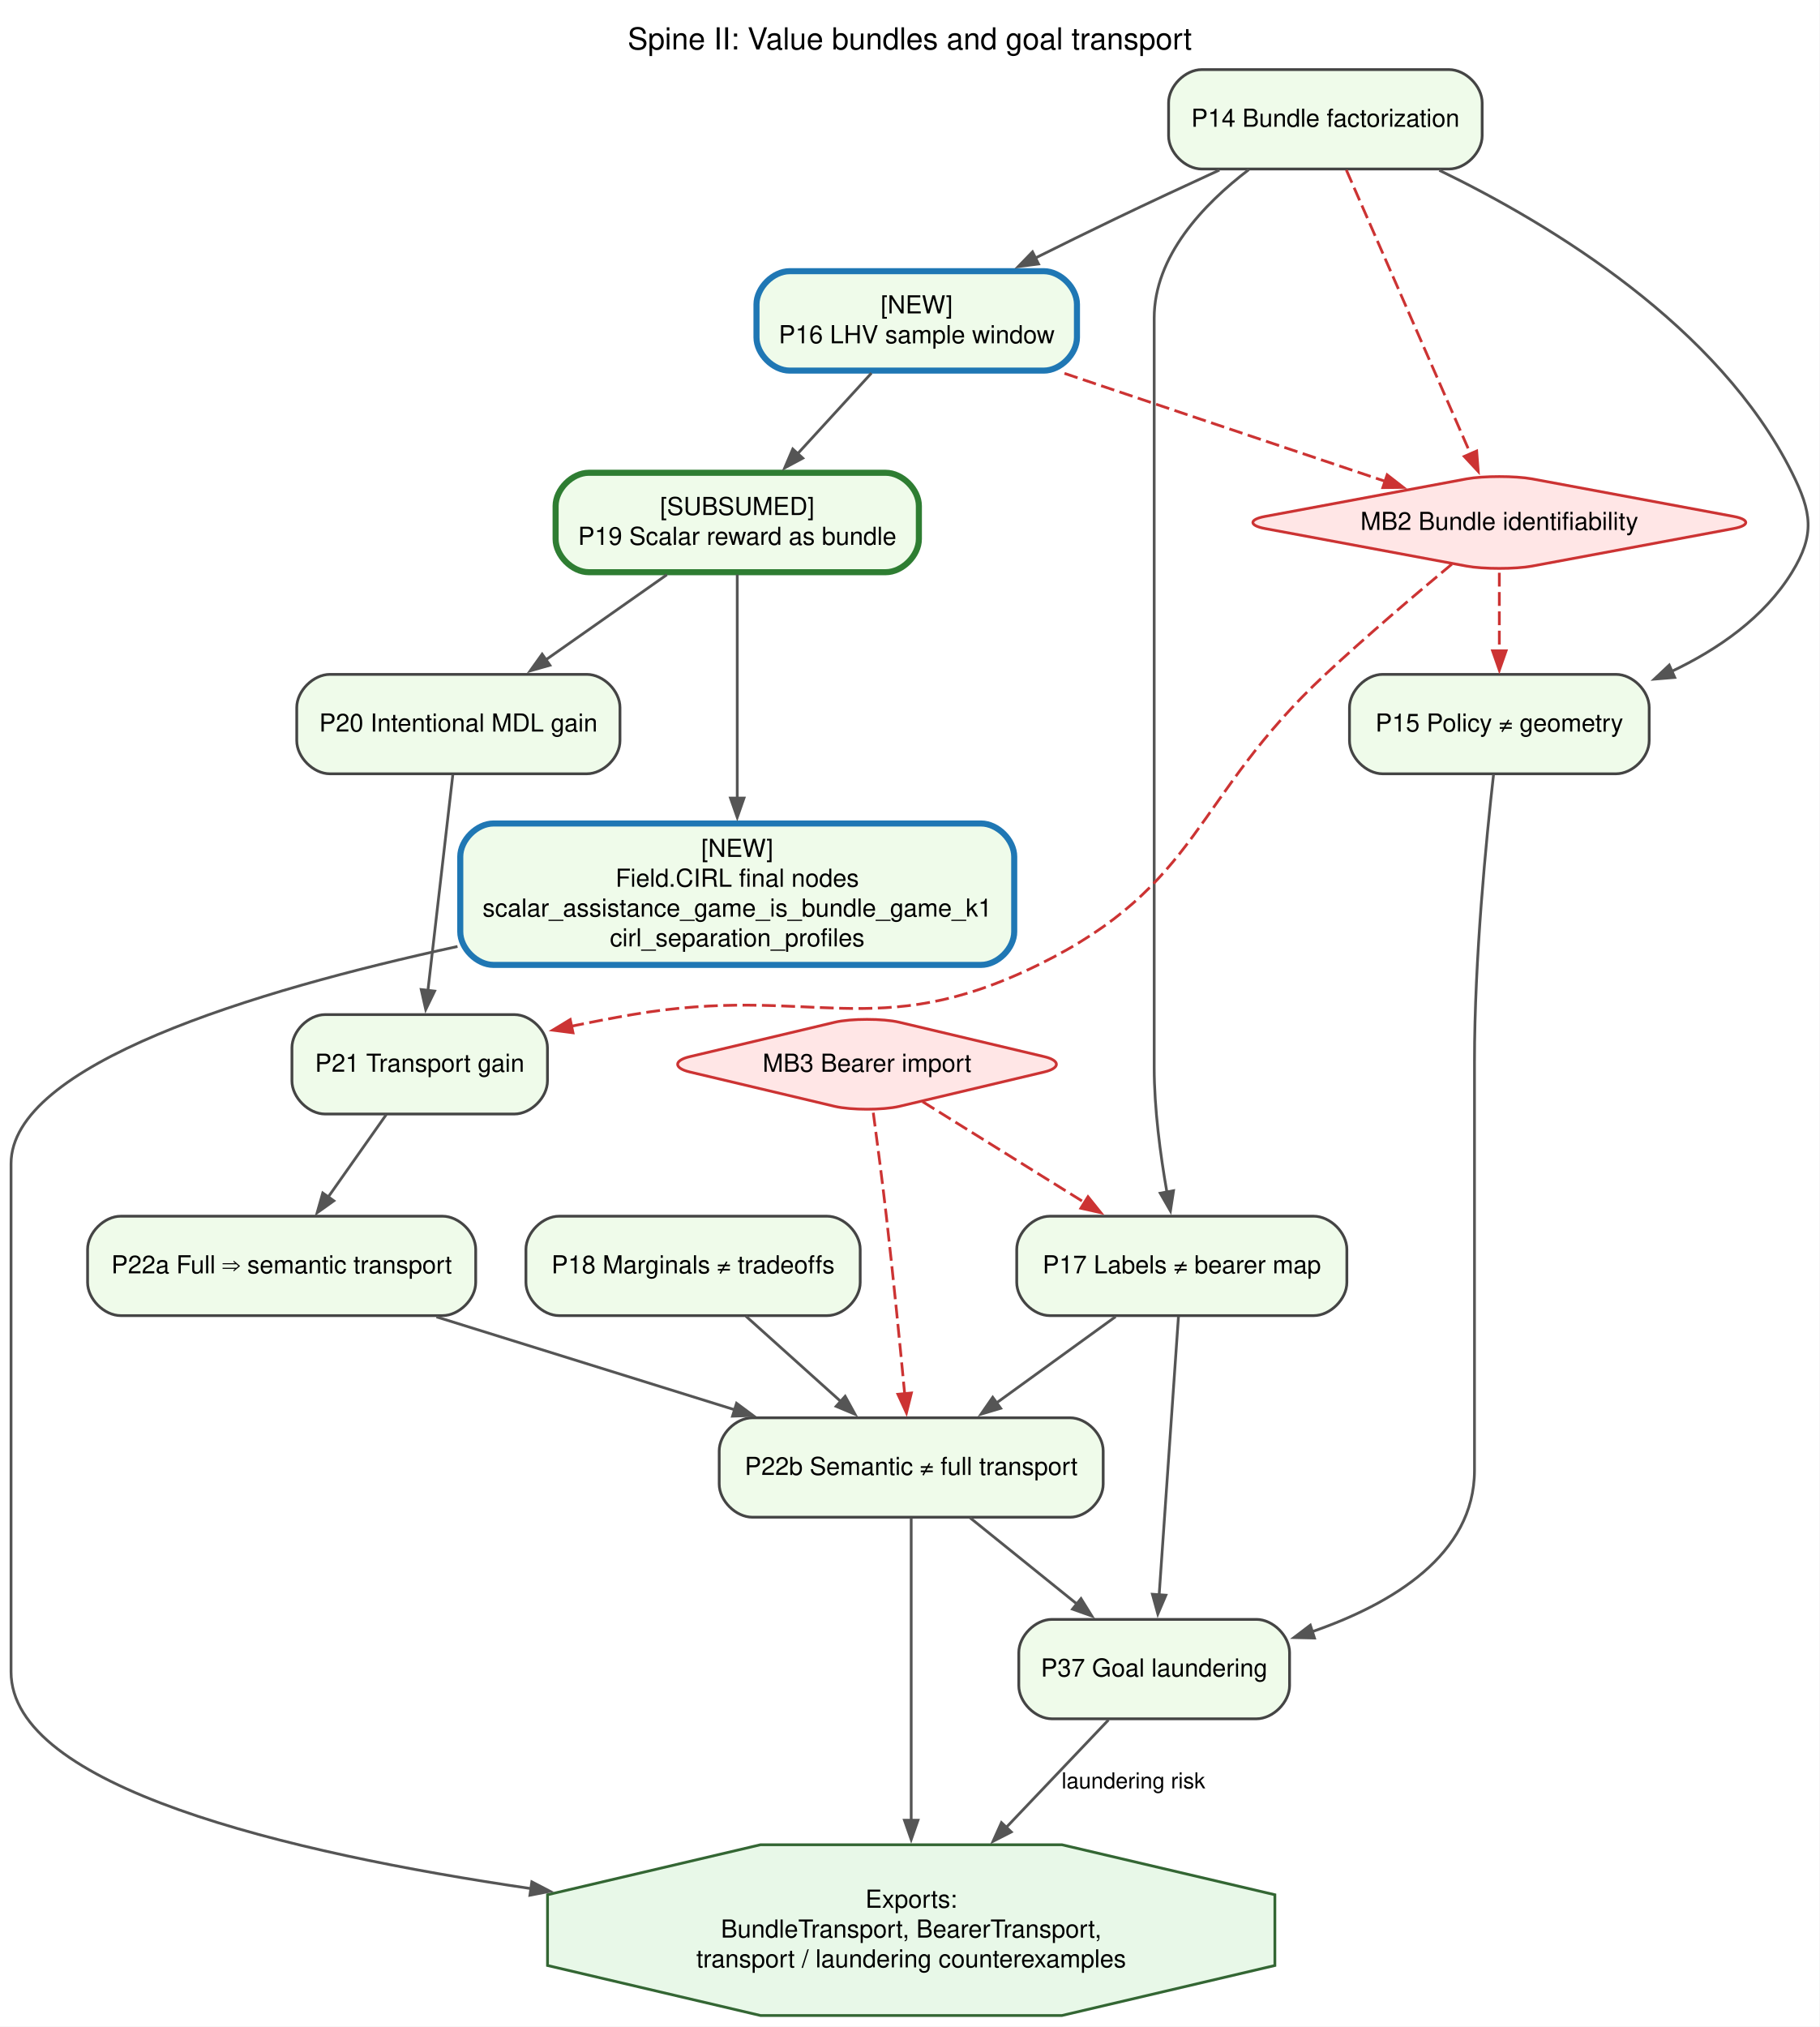
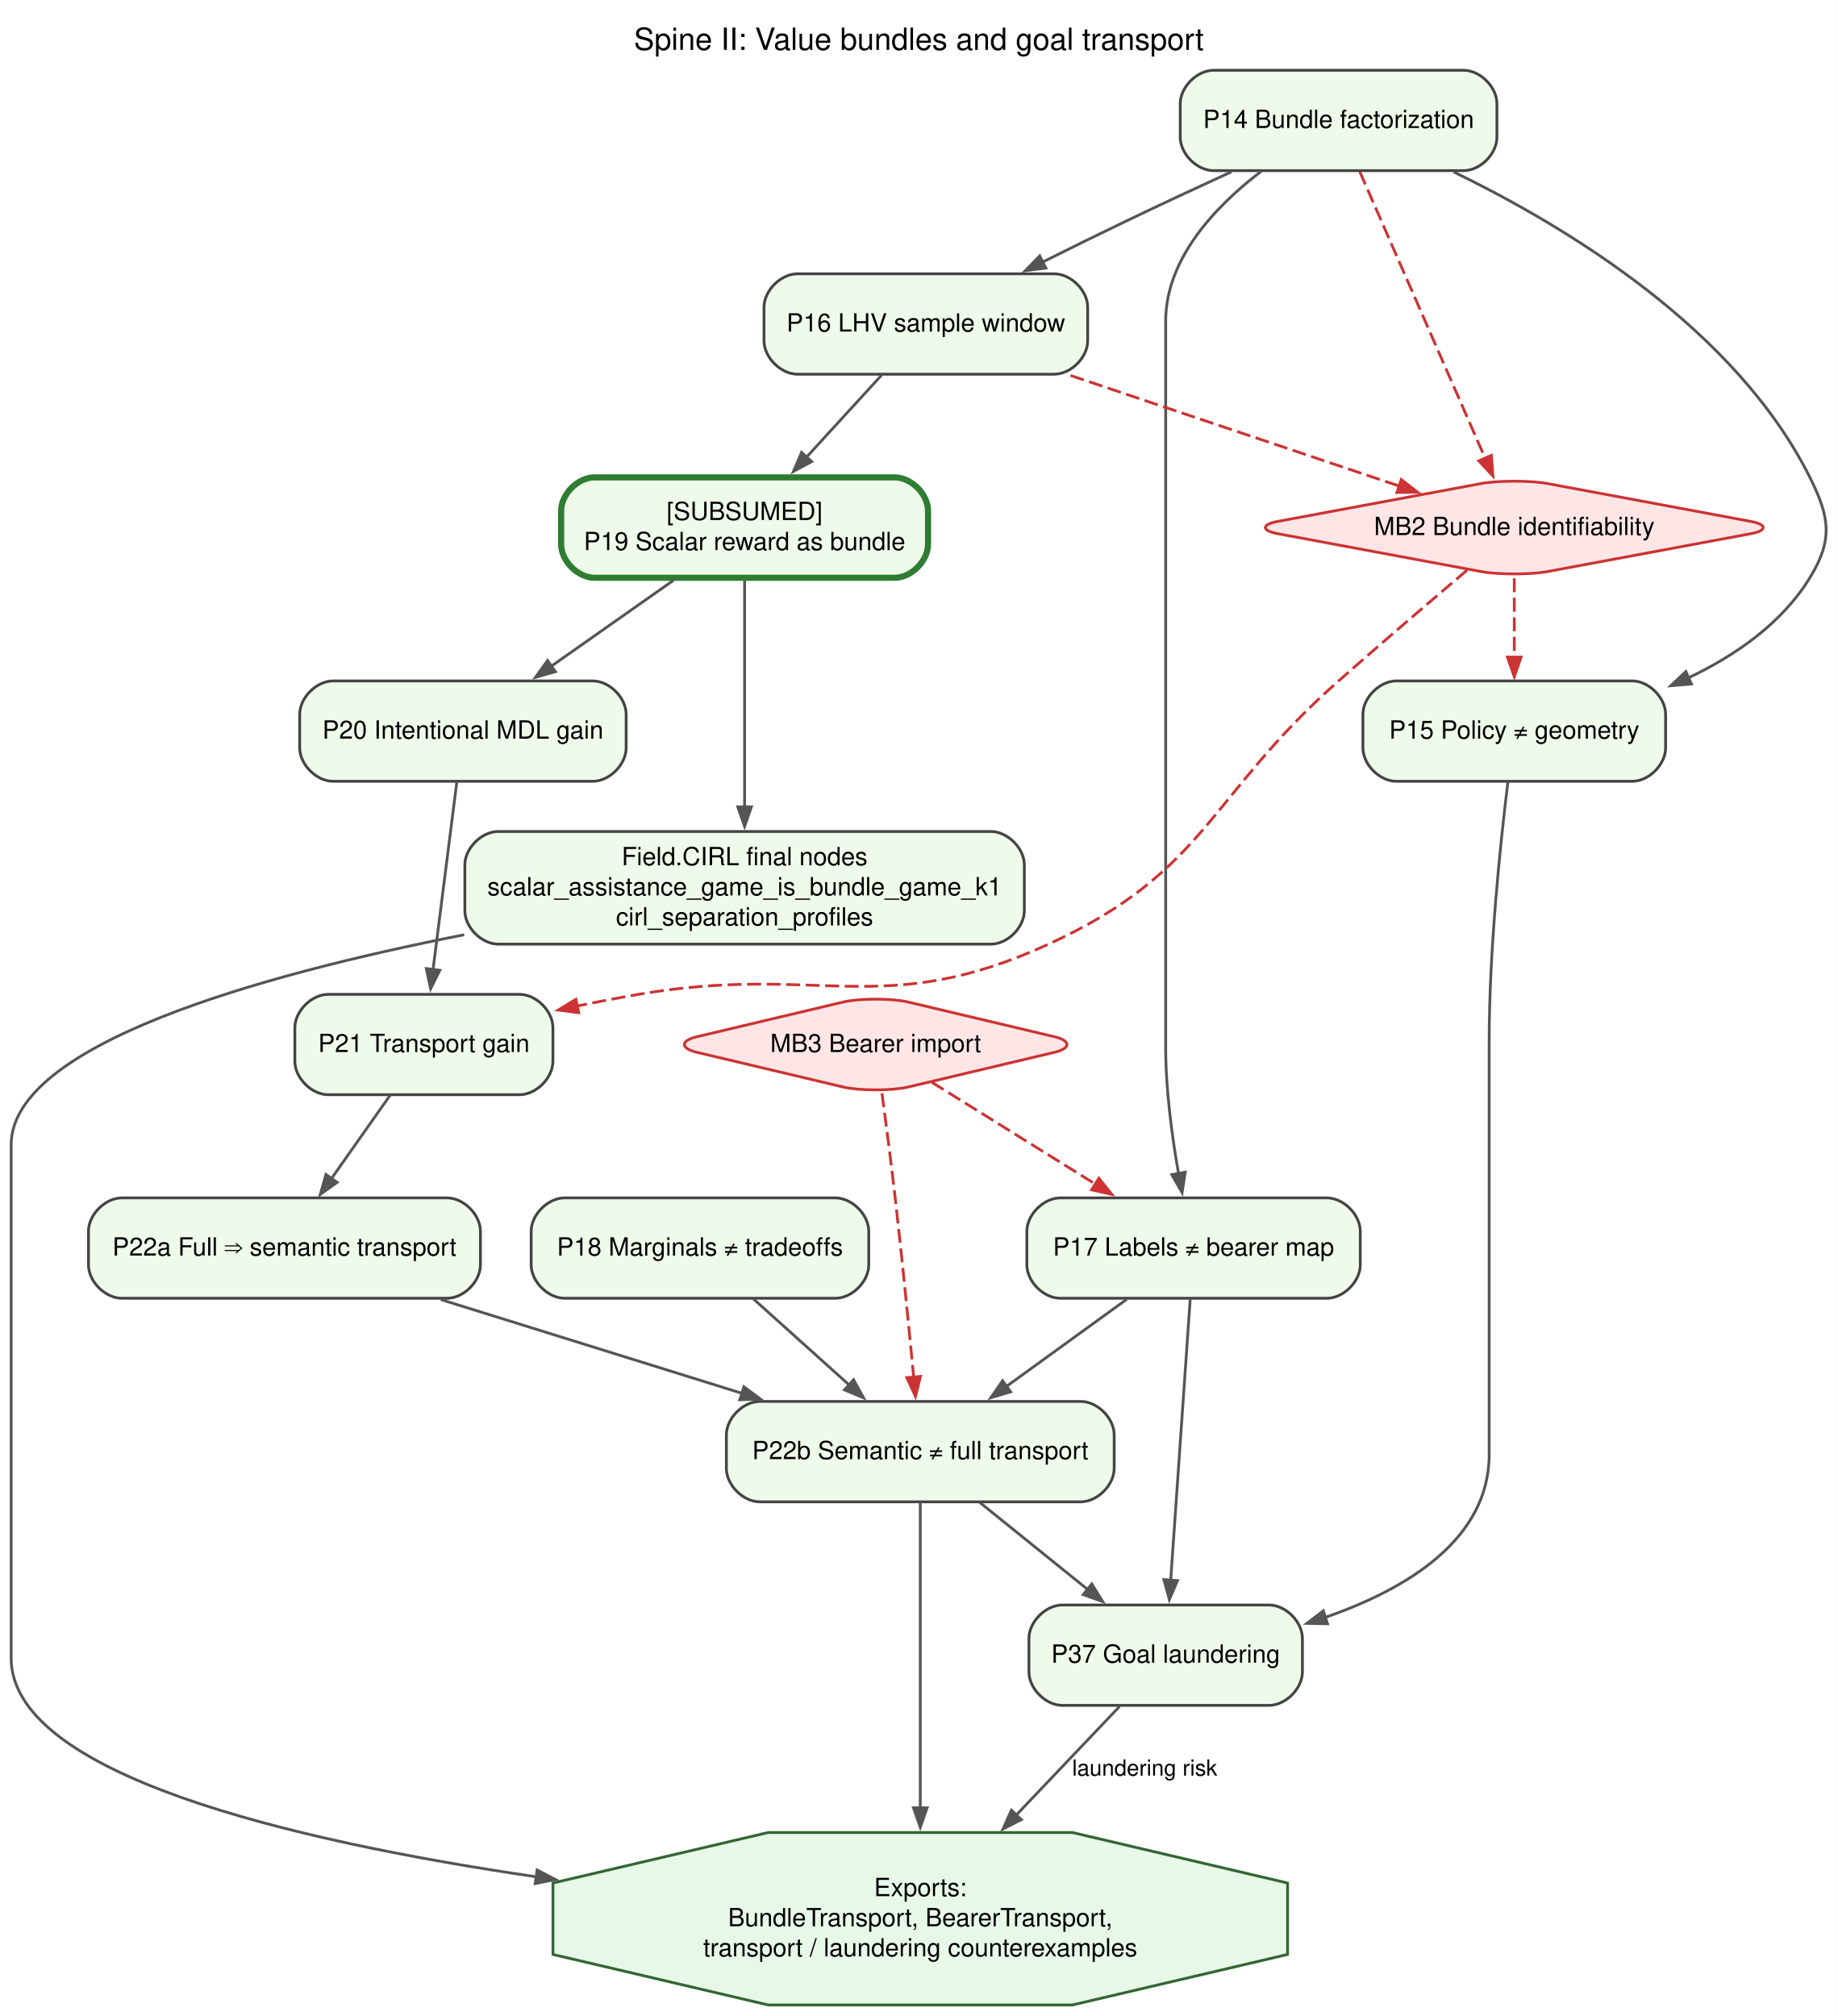
- <svg xmlns="http://www.w3.org/2000/svg" xmlns:xlink="http://www.w3.org/1999/xlink" width="659pt" height="734pt" viewBox="0.00 0.00 659.00 734.00">
-   <g id="graph0" class="graph" transform="scale(1 1) rotate(0) translate(4 729.84)">
-     <polygon fill="white" stroke="none" points="-4,4 -4,-729.84 654.97,-729.84 654.97,4 -4,4" />
-     <text xml:space="preserve" text-anchor="middle" x="325.48" y="-711.94" font-family="Helvetica,sans-Serif" font-size="11.00">Spine II: Value bundles and goal transport</text>
+ <svg xmlns="http://www.w3.org/2000/svg" xmlns:xlink="http://www.w3.org/1999/xlink" width="659pt" height="723pt" viewBox="0.00 0.00 659.00 723.00">
+   <g id="graph0" class="graph" transform="scale(1 1) rotate(0) translate(4 719.04)">
+     <polygon fill="white" stroke="none" points="-4,4 -4,-719.04 654.97,-719.04 654.97,4 -4,4" />
+     <text xml:space="preserve" text-anchor="middle" x="325.48" y="-701.14" font-family="Helvetica,sans-Serif" font-size="11.00">Spine II: Value bundles and goal transport</text>
    <a xlink:href="../../node/P14/" class="lean-graph-node">
      <g id="node1" class="node">
-         <path fill="#effbea" stroke="#444444" d="M520.78,-704.64C520.78,-704.64 431.22,-704.64 431.22,-704.64 425.22,-704.64 419.22,-698.64 419.22,-692.64 419.22,-692.64 419.22,-680.64 419.22,-680.64 419.22,-674.64 425.22,-668.64 431.22,-668.64 431.22,-668.64 520.78,-668.64 520.78,-668.64 526.78,-668.64 532.78,-674.64 532.78,-680.64 532.78,-680.64 532.78,-692.64 532.78,-692.64 532.78,-698.64 526.78,-704.64 520.78,-704.64" />
-         <text xml:space="preserve" text-anchor="middle" x="476" y="-683.94" font-family="Helvetica,sans-Serif" font-size="9.00">P14 Bundle factorization</text>
+         <path fill="#effbea" stroke="#444444" d="M520.78,-693.84C520.78,-693.84 431.22,-693.84 431.22,-693.84 425.22,-693.84 419.22,-687.84 419.22,-681.84 419.22,-681.84 419.22,-669.84 419.22,-669.84 419.22,-663.84 425.22,-657.84 431.22,-657.84 431.22,-657.84 520.78,-657.84 520.78,-657.84 526.78,-657.84 532.78,-663.84 532.78,-669.84 532.78,-669.84 532.78,-681.84 532.78,-681.84 532.78,-687.84 526.78,-693.84 520.78,-693.84" />
+         <text xml:space="preserve" text-anchor="middle" x="476" y="-673.14" font-family="Helvetica,sans-Serif" font-size="9.00">P14 Bundle factorization</text>
      </g>
    </a>
    <a xlink:href="../../node/P15/" class="lean-graph-node">
      <g id="node2" class="node">
-         <path fill="#effbea" stroke="#444444" d="M581.27,-485.64C581.27,-485.64 496.73,-485.64 496.73,-485.64 490.73,-485.64 484.73,-479.64 484.73,-473.64 484.73,-473.64 484.73,-461.64 484.73,-461.64 484.73,-455.64 490.73,-449.64 496.73,-449.64 496.73,-449.64 581.27,-449.64 581.27,-449.64 587.27,-449.64 593.27,-455.64 593.27,-461.64 593.27,-461.64 593.27,-473.64 593.27,-473.64 593.27,-479.64 587.27,-485.64 581.27,-485.64" />
-         <text xml:space="preserve" text-anchor="middle" x="539" y="-464.94" font-family="Helvetica,sans-Serif" font-size="9.00">P15 Policy ≠ geometry</text>
+         <path fill="#effbea" stroke="#444444" d="M581.27,-474.84C581.27,-474.84 496.73,-474.84 496.73,-474.84 490.73,-474.84 484.73,-468.84 484.73,-462.84 484.73,-462.84 484.73,-450.84 484.73,-450.84 484.73,-444.84 490.73,-438.84 496.73,-438.84 496.73,-438.84 581.27,-438.84 581.27,-438.84 587.27,-438.84 593.27,-444.84 593.27,-450.84 593.27,-450.84 593.27,-462.84 593.27,-462.84 593.27,-468.84 587.27,-474.84 581.27,-474.84" />
+         <text xml:space="preserve" text-anchor="middle" x="539" y="-454.14" font-family="Helvetica,sans-Serif" font-size="9.00">P15 Policy ≠ geometry</text>
      </g>
    </a>
    <g id="edge1" class="edge">
-       <path fill="none" stroke="#555555" d="M517.26,-668.18C558.19,-648.33 618.52,-611.67 645,-558.64 652.15,-544.33 653.36,-536.28 645,-522.64 634.99,-506.31 618.32,-494.72 601.13,-486.59" />
-       <polygon fill="#555555" stroke="#555555" points="602.52,-484.53 595.13,-483.92 600.53,-489 602.52,-484.53" />
+       <path fill="none" stroke="#555555" d="M517.26,-657.38C558.19,-637.53 618.52,-600.87 645,-547.84 652.15,-533.53 653.36,-525.48 645,-511.84 634.99,-495.51 618.32,-483.92 601.13,-475.79" />
+       <polygon fill="#555555" stroke="#555555" points="602.52,-473.73 595.13,-473.12 600.53,-478.2 602.52,-473.73" />
    </g>
    <a xlink:href="../../node/P16/" class="lean-graph-node">
      <g id="node3" class="node">
-         <path fill="#effbea" stroke="#1f77b4" stroke-width="2.2" d="M374.03,-631.64C374.03,-631.64 281.97,-631.64 281.97,-631.64 275.97,-631.64 269.97,-625.64 269.97,-619.64 269.97,-619.64 269.97,-607.64 269.97,-607.64 269.97,-601.64 275.97,-595.64 281.97,-595.64 281.97,-595.64 374.03,-595.64 374.03,-595.64 380.03,-595.64 386.03,-601.64 386.03,-607.64 386.03,-607.64 386.03,-619.64 386.03,-619.64 386.03,-625.64 380.03,-631.64 374.03,-631.64" />
-         <text xml:space="preserve" text-anchor="middle" x="328" y="-616.34" font-family="Helvetica,sans-Serif" font-size="9.00">[NEW]</text>
-         <text xml:space="preserve" text-anchor="middle" x="328" y="-605.54" font-family="Helvetica,sans-Serif" font-size="9.00">P16 LHV sample window</text>
+         <path fill="#effbea" stroke="#444444" d="M374.03,-620.84C374.03,-620.84 281.97,-620.84 281.97,-620.84 275.97,-620.84 269.97,-614.84 269.97,-608.84 269.97,-608.84 269.97,-596.84 269.97,-596.84 269.97,-590.84 275.97,-584.84 281.97,-584.84 281.97,-584.84 374.03,-584.84 374.03,-584.84 380.03,-584.84 386.03,-590.84 386.03,-596.84 386.03,-596.84 386.03,-608.84 386.03,-608.84 386.03,-614.84 380.03,-620.84 374.03,-620.84" />
+         <text xml:space="preserve" text-anchor="middle" x="328" y="-600.14" font-family="Helvetica,sans-Serif" font-size="9.00">P16 LHV sample window</text>
      </g>
    </a>
    <g id="edge2" class="edge">
-       <path fill="none" stroke="#555555" d="M437.61,-668.25C425.54,-662.71 412.18,-656.49 400,-650.64 390.56,-646.11 380.47,-641.14 370.93,-636.39" />
-       <polygon fill="#555555" stroke="#555555" points="372.12,-634.25 364.77,-633.31 369.93,-638.63 372.12,-634.25" />
+       <path fill="none" stroke="#555555" d="M437.61,-657.45C425.54,-651.91 412.18,-645.69 400,-639.84 390.16,-635.12 379.63,-629.93 369.73,-624.99" />
+       <polygon fill="#555555" stroke="#555555" points="371.03,-622.9 363.67,-621.96 368.83,-627.28 371.03,-622.9" />
    </g>
    <a xlink:href="../../node/P17/" class="lean-graph-node">
      <g id="node4" class="node">
        <path fill="#effbea" stroke="#444444" d="M471.78,-289.44C471.78,-289.44 376.22,-289.44 376.22,-289.44 370.22,-289.44 364.22,-283.44 364.22,-277.44 364.22,-277.44 364.22,-265.44 364.22,-265.44 364.22,-259.44 370.22,-253.44 376.22,-253.44 376.22,-253.44 471.78,-253.44 471.78,-253.44 477.78,-253.44 483.78,-259.44 483.78,-265.44 483.78,-265.44 483.78,-277.44 483.78,-277.44 483.78,-283.44 477.78,-289.44 471.78,-289.44" />
        <text xml:space="preserve" text-anchor="middle" x="424" y="-268.74" font-family="Helvetica,sans-Serif" font-size="9.00">P17 Labels ≠ bearer map</text>
      </g>
    </a>
    <g id="edge3" class="edge">
-       <path fill="none" stroke="#555555" d="M448.26,-668.41C431.76,-655.82 414,-637.06 414,-614.64 414,-614.64 414,-614.64 414,-343.44 414,-328.33 416.25,-311.58 418.61,-298.15" />
+       <path fill="none" stroke="#555555" d="M448.26,-657.61C431.76,-645.02 414,-626.26 414,-603.84 414,-603.84 414,-603.84 414,-343.44 414,-328.33 416.25,-311.58 418.61,-298.15" />
      <polygon fill="#555555" stroke="#555555" points="421.01,-298.67 419.88,-291.34 416.19,-297.77 421.01,-298.67" />
    </g>
    <a xlink:href="../../cards/mb2-bundle-identifiability/" class="lean-graph-node">
      <g id="node13" class="node">
-         <path fill="#ffe6e6" stroke="#cc3333" d="M527.2,-556.44C527.2,-556.44 454.16,-542.84 454.16,-542.84 448.26,-541.74 448.26,-539.54 454.16,-538.44 454.16,-538.44 527.2,-524.84 527.2,-524.84 533.1,-523.74 544.9,-523.74 550.8,-524.84 550.8,-524.84 623.84,-538.44 623.84,-538.44 629.74,-539.54 629.74,-541.74 623.84,-542.84 623.84,-542.84 550.8,-556.44 550.8,-556.44 544.9,-557.54 533.1,-557.54 527.2,-556.44" />
-         <text xml:space="preserve" text-anchor="middle" x="539" y="-537.94" font-family="Helvetica,sans-Serif" font-size="9.00">MB2 Bundle identifiability</text>
+         <path fill="#ffe6e6" stroke="#cc3333" d="M527.2,-545.64C527.2,-545.64 454.16,-532.04 454.16,-532.04 448.26,-530.94 448.26,-528.74 454.16,-527.64 454.16,-527.64 527.2,-514.04 527.2,-514.04 533.1,-512.94 544.9,-512.94 550.8,-514.04 550.8,-514.04 623.84,-527.64 623.84,-527.64 629.74,-528.74 629.74,-530.94 623.84,-532.04 623.84,-532.04 550.8,-545.64 550.8,-545.64 544.9,-546.74 533.1,-546.74 527.2,-545.64" />
+         <text xml:space="preserve" text-anchor="middle" x="539" y="-527.14" font-family="Helvetica,sans-Serif" font-size="9.00">MB2 Bundle identifiability</text>
      </g>
    </a>
    <g id="edge15" class="edge">
-       <path fill="none" stroke="#cc3333" stroke-dasharray="5,2" d="M483.6,-668.27C494.85,-642.56 515.96,-594.31 528.62,-565.36" />
-       <polygon fill="#cc3333" stroke="#cc3333" points="530.79,-566.53 531.35,-559.13 526.3,-564.56 530.79,-566.53" />
+       <path fill="none" stroke="#cc3333" stroke-dasharray="5,2" d="M483.6,-657.47C494.85,-631.76 515.96,-583.51 528.62,-554.56" />
+       <polygon fill="#cc3333" stroke="#cc3333" points="530.79,-555.73 531.35,-548.33 526.3,-553.76 530.79,-555.73" />
    </g>
    <a xlink:href="../../node/P37/" class="lean-graph-node">
      <g id="node12" class="node">
        <path fill="#effbea" stroke="#444444" d="M451.03,-143.44C451.03,-143.44 376.97,-143.44 376.97,-143.44 370.97,-143.44 364.97,-137.44 364.97,-131.44 364.97,-131.44 364.97,-119.44 364.97,-119.44 364.97,-113.44 370.97,-107.44 376.97,-107.44 376.97,-107.44 451.03,-107.44 451.03,-107.44 457.03,-107.44 463.03,-113.44 463.03,-119.44 463.03,-119.44 463.03,-131.44 463.03,-131.44 463.03,-137.44 457.03,-143.44 451.03,-143.44" />
        <text xml:space="preserve" text-anchor="middle" x="414" y="-122.74" font-family="Helvetica,sans-Serif" font-size="9.00">P37 Goal laundering</text>
      </g>
    </a>
    <g id="edge12" class="edge">
-       <path fill="none" stroke="#555555" d="M536.91,-449.41C534.25,-425.94 530,-382.58 530,-345.44 530,-345.44 530,-345.44 530,-197.44 530,-166.88 500.35,-149.07 471.03,-138.93" />
+       <path fill="none" stroke="#555555" d="M536.73,-438.67C534.06,-416.98 530,-378.52 530,-345.44 530,-345.44 530,-345.44 530,-197.44 530,-166.88 500.35,-149.07 471.03,-138.93" />
      <polygon fill="#555555" stroke="#555555" points="472.05,-136.69 464.63,-136.86 470.54,-141.35 472.05,-136.69" />
    </g>
    <a xlink:href="../../node/P19/" class="lean-graph-node">
      <g id="node6" class="node">
-         <path fill="#effbea" stroke="#2e7d32" stroke-width="2.2" d="M316.78,-558.64C316.78,-558.64 209.22,-558.64 209.22,-558.64 203.22,-558.64 197.22,-552.64 197.22,-546.64 197.22,-546.64 197.22,-534.64 197.22,-534.64 197.22,-528.64 203.22,-522.64 209.22,-522.64 209.22,-522.64 316.78,-522.64 316.78,-522.64 322.78,-522.64 328.78,-528.64 328.78,-534.64 328.78,-534.64 328.78,-546.64 328.78,-546.64 328.78,-552.64 322.78,-558.64 316.78,-558.64" />
-         <text xml:space="preserve" text-anchor="middle" x="263" y="-543.34" font-family="Helvetica,sans-Serif" font-size="9.00">[SUBSUMED]</text>
-         <text xml:space="preserve" text-anchor="middle" x="263" y="-532.54" font-family="Helvetica,sans-Serif" font-size="9.00">P19 Scalar reward as bundle</text>
+         <path fill="#effbea" stroke="#2e7d32" stroke-width="2.2" d="M316.78,-547.84C316.78,-547.84 209.22,-547.84 209.22,-547.84 203.22,-547.84 197.22,-541.84 197.22,-535.84 197.22,-535.84 197.22,-523.84 197.22,-523.84 197.22,-517.84 203.22,-511.84 209.22,-511.84 209.22,-511.84 316.78,-511.84 316.78,-511.84 322.78,-511.84 328.78,-517.84 328.78,-523.84 328.78,-523.84 328.78,-535.84 328.78,-535.84 328.78,-541.84 322.78,-547.84 316.78,-547.84" />
+         <text xml:space="preserve" text-anchor="middle" x="263" y="-532.54" font-family="Helvetica,sans-Serif" font-size="9.00">[SUBSUMED]</text>
+         <text xml:space="preserve" text-anchor="middle" x="263" y="-521.74" font-family="Helvetica,sans-Serif" font-size="9.00">P19 Scalar reward as bundle</text>
      </g>
    </a>
    <g id="edge4" class="edge">
-       <path fill="none" stroke="#555555" d="M311.6,-594.73C303.45,-585.83 293.5,-574.96 284.73,-565.38" />
-       <polygon fill="#555555" stroke="#555555" points="286.73,-563.93 280.19,-560.42 283.11,-567.24 286.73,-563.93" />
+       <path fill="none" stroke="#555555" d="M312.27,-584.65C304.13,-575.77 294.06,-564.77 285.15,-555.04" />
+       <polygon fill="#555555" stroke="#555555" points="287.05,-553.49 280.52,-549.98 283.44,-556.8 287.05,-553.49" />
    </g>
    <g id="edge16" class="edge">
-       <path fill="none" stroke="#cc3333" stroke-dasharray="5,2" d="M381.52,-594.63C417.69,-582.46 464.72,-566.63 497.94,-555.46" />
-       <polygon fill="#cc3333" stroke="#cc3333" points="498.37,-557.9 504.22,-553.35 496.8,-553.26 498.37,-557.9" />
+       <path fill="none" stroke="#cc3333" stroke-dasharray="5,2" d="M379.89,-584.38C416.26,-572.14 464.22,-556.01 497.94,-544.66" />
+       <polygon fill="#cc3333" stroke="#cc3333" points="498.47,-547.06 504.33,-542.51 496.91,-542.42 498.47,-547.06" />
    </g>
    <a xlink:href="../../node/P22b/" class="lean-graph-node">
      <g id="node11" class="node">
        <path fill="#effbea" stroke="#444444" d="M383.53,-216.44C383.53,-216.44 268.47,-216.44 268.47,-216.44 262.47,-216.44 256.47,-210.44 256.47,-204.44 256.47,-204.44 256.47,-192.44 256.47,-192.44 256.47,-186.44 262.47,-180.44 268.47,-180.44 268.47,-180.44 383.53,-180.44 383.53,-180.44 389.53,-180.44 395.53,-186.44 395.53,-192.44 395.53,-192.44 395.53,-204.44 395.53,-204.44 395.53,-210.44 389.53,-216.44 383.53,-216.44" />
        <text xml:space="preserve" text-anchor="middle" x="326" y="-195.74" font-family="Helvetica,sans-Serif" font-size="9.00">P22b Semantic ≠ full transport</text>
      </g>
    </a>
    <g id="edge10" class="edge">
      <path fill="none" stroke="#555555" d="M400.03,-253.07C386.98,-243.62 370.69,-231.82 356.71,-221.69" />
      <polygon fill="#555555" stroke="#555555" points="358.4,-219.89 351.29,-217.76 355.52,-223.86 358.4,-219.89" />
    </g>
    <g id="edge13" class="edge">
      <path fill="none" stroke="#555555" d="M422.79,-253.07C421.05,-227.99 417.82,-181.45 415.8,-152.31" />
      <polygon fill="#555555" stroke="#555555" points="418.24,-152.2 415.32,-145.38 413.36,-152.54 418.24,-152.2" />
    </g>
    <a xlink:href="../../node/P18/" class="lean-graph-node">
      <g id="node5" class="node">
        <path fill="#effbea" stroke="#444444" d="M295.53,-289.44C295.53,-289.44 198.47,-289.44 198.47,-289.44 192.47,-289.44 186.47,-283.44 186.47,-277.44 186.47,-277.44 186.47,-265.44 186.47,-265.44 186.47,-259.44 192.47,-253.44 198.47,-253.44 198.47,-253.44 295.53,-253.44 295.53,-253.44 301.53,-253.44 307.53,-259.44 307.53,-265.44 307.53,-265.44 307.53,-277.44 307.53,-277.44 307.53,-283.44 301.53,-289.44 295.53,-289.44" />
        <text xml:space="preserve" text-anchor="middle" x="247" y="-268.74" font-family="Helvetica,sans-Serif" font-size="9.00">P18 Marginals ≠ tradeoffs</text>
      </g>
    </a>
    <g id="edge11" class="edge">
      <path fill="none" stroke="#555555" d="M266.12,-253.25C276.53,-243.91 289.53,-232.22 300.75,-222.13" />
      <polygon fill="#555555" stroke="#555555" points="302.08,-224.23 305.65,-217.73 298.81,-220.59 302.08,-224.23" />
    </g>
    <a xlink:href="../../node/FCIRL/" class="lean-graph-node">
      <g id="node7" class="node">
-         <path fill="#effbea" stroke="#1f77b4" stroke-width="2.2" d="M351.31,-431.64C351.31,-431.64 174.69,-431.64 174.69,-431.64 168.69,-431.64 162.69,-425.64 162.69,-419.64 162.69,-419.64 162.69,-392.44 162.69,-392.44 162.69,-386.44 168.69,-380.44 174.69,-380.44 174.69,-380.44 351.31,-380.44 351.31,-380.44 357.31,-380.44 363.31,-386.44 363.31,-392.44 363.31,-392.44 363.31,-419.64 363.31,-419.64 363.31,-425.64 357.31,-431.64 351.31,-431.64" />
-         <text xml:space="preserve" text-anchor="middle" x="263" y="-419.54" font-family="Helvetica,sans-Serif" font-size="9.00">[NEW]</text>
+         <path fill="#effbea" stroke="#444444" d="M351.31,-420.84C351.31,-420.84 174.69,-420.84 174.69,-420.84 168.69,-420.84 162.69,-414.84 162.69,-408.84 162.69,-408.84 162.69,-392.44 162.69,-392.44 162.69,-386.44 168.69,-380.44 174.69,-380.44 174.69,-380.44 351.31,-380.44 351.31,-380.44 357.31,-380.44 363.31,-386.44 363.31,-392.44 363.31,-392.44 363.31,-408.84 363.31,-408.84 363.31,-414.84 357.31,-420.84 351.31,-420.84" />
        <text xml:space="preserve" text-anchor="middle" x="263" y="-408.74" font-family="Helvetica,sans-Serif" font-size="9.00">Field.CIRL final nodes</text>
        <text xml:space="preserve" text-anchor="middle" x="263" y="-397.94" font-family="Helvetica,sans-Serif" font-size="9.00">scalar_assistance_game_is_bundle_game_k1</text>
        <text xml:space="preserve" text-anchor="middle" x="263" y="-387.14" font-family="Helvetica,sans-Serif" font-size="9.00">cirl_separation_profiles</text>
      </g>
    </a>
    <g id="edge9" class="edge">
-       <path fill="none" stroke="#555555" d="M263,-521.76C263,-501.05 263,-466.5 263,-440.71" />
-       <polygon fill="#555555" stroke="#555555" points="265.45,-440.85 263,-433.85 260.55,-440.85 265.45,-440.85" />
+       <path fill="none" stroke="#555555" d="M263,-510.89C263,-489.69 263,-454.2 263,-429.44" />
+       <polygon fill="#555555" stroke="#555555" points="265.45,-429.69 263,-422.69 260.55,-429.69 265.45,-429.69" />
    </g>
    <a xlink:href="../../node/P20/" class="lean-graph-node">
      <g id="node8" class="node">
-         <path fill="#effbea" stroke="#444444" d="M208.53,-485.64C208.53,-485.64 115.47,-485.64 115.47,-485.64 109.47,-485.64 103.47,-479.64 103.47,-473.64 103.47,-473.64 103.47,-461.64 103.47,-461.64 103.47,-455.64 109.47,-449.64 115.47,-449.64 115.47,-449.64 208.53,-449.64 208.53,-449.64 214.53,-449.64 220.53,-455.64 220.53,-461.64 220.53,-461.64 220.53,-473.64 220.53,-473.64 220.53,-479.64 214.53,-485.64 208.53,-485.64" />
-         <text xml:space="preserve" text-anchor="middle" x="162" y="-464.94" font-family="Helvetica,sans-Serif" font-size="9.00">P20 Intentional MDL gain</text>
+         <path fill="#effbea" stroke="#444444" d="M208.53,-474.84C208.53,-474.84 115.47,-474.84 115.47,-474.84 109.47,-474.84 103.47,-468.84 103.47,-462.84 103.47,-462.84 103.47,-450.84 103.47,-450.84 103.47,-444.84 109.47,-438.84 115.47,-438.84 115.47,-438.84 208.53,-438.84 208.53,-438.84 214.53,-438.84 220.53,-444.84 220.53,-450.84 220.53,-450.84 220.53,-462.84 220.53,-462.84 220.53,-468.84 214.53,-474.84 208.53,-474.84" />
+         <text xml:space="preserve" text-anchor="middle" x="162" y="-454.14" font-family="Helvetica,sans-Serif" font-size="9.00">P20 Intentional MDL gain</text>
      </g>
    </a>
    <g id="edge5" class="edge">
-       <path fill="none" stroke="#555555" d="M237.51,-521.73C224.15,-512.33 207.67,-500.75 193.52,-490.8" />
-       <polygon fill="#555555" stroke="#555555" points="195.15,-488.95 188.02,-486.93 192.34,-492.96 195.15,-488.95" />
+       <path fill="none" stroke="#555555" d="M237.51,-510.93C224.15,-501.53 207.67,-489.95 193.52,-480" />
+       <polygon fill="#555555" stroke="#555555" points="195.15,-478.15 188.02,-476.13 192.34,-482.16 195.15,-478.15" />
    </g>
    <a xlink:href="../../node/OUT/" class="lean-graph-node">
      <g id="node15" class="node">
        <polygon fill="#e8f8e8" stroke="#336633" points="457.71,-18.11 457.71,-43.73 380.56,-61.84 271.44,-61.84 194.29,-43.73 194.29,-18.11 271.44,0 380.56,0 457.71,-18.11" />
        <text xml:space="preserve" text-anchor="middle" x="326" y="-39.02" font-family="Helvetica,sans-Serif" font-size="9.00">Exports:</text>
        <text xml:space="preserve" text-anchor="middle" x="326" y="-28.22" font-family="Helvetica,sans-Serif" font-size="9.00">BundleTransport, BearerTransport,</text>
        <text xml:space="preserve" text-anchor="middle" x="326" y="-17.42" font-family="Helvetica,sans-Serif" font-size="9.00">transport / laundering counterexamples</text>
      </g>
    </a>
    <g id="edge22" class="edge">
-       <path fill="none" stroke="#555555" d="M161.69,-387.11C87.61,-371.01 0,-344.38 0,-308.44 0,-308.44 0,-308.44 0,-124.44 0,-82.87 99.37,-59 188.38,-45.95" />
+       <path fill="none" stroke="#555555" d="M162.45,-383.81C88.2,-369.18 0,-344.26 0,-308.44 0,-308.44 0,-308.44 0,-124.44 0,-82.87 99.37,-59 188.38,-45.95" />
      <polygon fill="#555555" stroke="#555555" points="188.61,-48.4 195.19,-44.98 187.91,-43.55 188.61,-48.4" />
    </g>
    <a xlink:href="../../node/P21/" class="lean-graph-node">
      <g id="node9" class="node">
        <path fill="#effbea" stroke="#444444" d="M182.27,-362.44C182.27,-362.44 113.73,-362.44 113.73,-362.44 107.73,-362.44 101.73,-356.44 101.73,-350.44 101.73,-350.44 101.73,-338.44 101.73,-338.44 101.73,-332.44 107.73,-326.44 113.73,-326.44 113.73,-326.44 182.27,-326.44 182.27,-326.44 188.27,-326.44 194.27,-332.44 194.27,-338.44 194.27,-338.44 194.27,-350.44 194.27,-350.44 194.27,-356.44 188.27,-362.44 182.27,-362.44" />
        <text xml:space="preserve" text-anchor="middle" x="148" y="-341.74" font-family="Helvetica,sans-Serif" font-size="9.00">P21 Transport gain</text>
      </g>
    </a>
    <g id="edge6" class="edge">
-       <path fill="none" stroke="#555555" d="M159.99,-449.28C157.63,-428.85 153.69,-394.74 150.98,-371.22" />
-       <polygon fill="#555555" stroke="#555555" points="153.41,-370.95 150.18,-364.28 148.55,-371.51 153.41,-370.95" />
+       <path fill="none" stroke="#555555" d="M159.81,-438.59C157.52,-420.55 153.91,-392.02 151.28,-371.29" />
+       <polygon fill="#555555" stroke="#555555" points="153.72,-371.07 150.41,-364.44 148.86,-371.69 153.72,-371.07" />
    </g>
    <a xlink:href="../../node/P22a/" class="lean-graph-node">
      <g id="node10" class="node">
        <path fill="#effbea" stroke="#444444" d="M156.28,-289.44C156.28,-289.44 39.72,-289.44 39.72,-289.44 33.72,-289.44 27.72,-283.44 27.72,-277.44 27.72,-277.44 27.72,-265.44 27.72,-265.44 27.72,-259.44 33.72,-253.44 39.72,-253.44 39.72,-253.44 156.28,-253.44 156.28,-253.44 162.28,-253.44 168.28,-259.44 168.28,-265.44 168.28,-265.44 168.28,-277.44 168.28,-277.44 168.28,-283.44 162.28,-289.44 156.28,-289.44" />
        <text xml:space="preserve" text-anchor="middle" x="98" y="-268.74" font-family="Helvetica,sans-Serif" font-size="9.00">P22a Full ⇒ semantic transport</text>
      </g>
    </a>
    <g id="edge7" class="edge">
      <path fill="none" stroke="#555555" d="M135.9,-326.25C129.57,-317.27 121.73,-306.13 114.82,-296.33" />
      <polygon fill="#555555" stroke="#555555" points="116.9,-295.02 110.86,-290.71 112.89,-297.84 116.9,-295.02" />
    </g>
    <g id="edge8" class="edge">
      <path fill="none" stroke="#555555" d="M154.07,-252.98C186.78,-242.79 228.16,-229.91 262.13,-219.33" />
      <polygon fill="#555555" stroke="#555555" points="262.75,-221.7 268.7,-217.28 261.29,-217.03 262.75,-221.7" />
    </g>
    <g id="edge14" class="edge">
      <path fill="none" stroke="#555555" d="M347.3,-180.25C359,-170.82 373.64,-159.01 386.22,-148.85" />
      <polygon fill="#555555" stroke="#555555" points="387.5,-150.97 391.41,-144.67 384.42,-147.16 387.5,-150.97" />
    </g>
    <g id="edge21" class="edge">
      <path fill="none" stroke="#555555" d="M326,-180.04C326,-154.25 326,-105.23 326,-70.66" />
      <polygon fill="#555555" stroke="#555555" points="328.45,-70.71 326,-63.71 323.55,-70.71 328.45,-70.71" />
    </g>
    <g id="edge23" class="edge">
      <path fill="none" stroke="#555555" d="M397.45,-107.04C387,-96.05 373.11,-81.45 360.36,-68.05" />
      <polygon fill="#555555" stroke="#555555" points="362.24,-66.47 355.64,-63.09 358.69,-69.85 362.24,-66.47" />
      <text xml:space="preserve" text-anchor="middle" x="406.48" y="-82.24" font-family="Helvetica,sans-Serif" font-size="8.00">laundering risk</text>
    </g>
    <g id="edge17" class="edge">
-       <path fill="none" stroke="#cc3333" stroke-dasharray="5,2" d="M539,-522.45C539,-513.91 539,-503.41 539,-493.96" />
-       <polygon fill="#cc3333" stroke="#cc3333" points="541.45,-494.18 539,-487.18 536.55,-494.18 541.45,-494.18" />
+       <path fill="none" stroke="#cc3333" stroke-dasharray="5,2" d="M539,-511.65C539,-503.11 539,-492.61 539,-483.16" />
+       <polygon fill="#cc3333" stroke="#cc3333" points="541.45,-483.38 539,-476.38 536.55,-483.38 541.45,-483.38" />
    </g>
    <g id="edge18" class="edge">
-       <path fill="none" stroke="#cc3333" stroke-dasharray="5,2" d="M521.82,-525.57C508.97,-514.89 491.07,-499.68 476,-485.64 427.89,-440.83 431.01,-409.42 372,-380.44 312.92,-351.43 289.88,-373.55 225,-362.44 217.77,-361.2 210.19,-359.74 202.72,-358.2" />
+       <path fill="none" stroke="#cc3333" stroke-dasharray="5,2" d="M522.04,-514.53C509.3,-503.72 491.45,-488.47 476,-474.84 429.19,-433.55 428.76,-406.43 372,-380.44 312.16,-353.04 289.88,-373.55 225,-362.44 217.77,-361.2 210.19,-359.74 202.72,-358.2" />
      <polygon fill="#cc3333" stroke="#cc3333" points="203.52,-355.86 196.17,-356.81 202.51,-360.65 203.52,-355.86" />
    </g>
    <a xlink:href="../../cards/mb3-bearer-import/" class="lean-graph-node">
      <g id="node14" class="node">
        <path fill="#ffe6e6" stroke="#cc3333" d="M298.32,-359.67C298.32,-359.67 245.79,-347.21 245.79,-347.21 239.95,-345.83 239.95,-343.06 245.79,-341.67 245.79,-341.67 298.32,-329.21 298.32,-329.21 304.16,-327.83 315.84,-327.83 321.68,-329.21 321.68,-329.21 374.21,-341.67 374.21,-341.67 380.05,-343.06 380.05,-345.83 374.21,-347.21 374.21,-347.21 321.68,-359.67 321.68,-359.67 315.84,-361.06 304.16,-361.06 298.32,-359.67" />
        <text xml:space="preserve" text-anchor="middle" x="310" y="-341.74" font-family="Helvetica,sans-Serif" font-size="9.00">MB3 Bearer import</text>
      </g>
    </a>
    <g id="edge19" class="edge">
      <path fill="none" stroke="#cc3333" stroke-dasharray="5,2" d="M330.12,-330.91C346.33,-320.82 369.51,-306.38 388.79,-294.37" />
      <polygon fill="#cc3333" stroke="#cc3333" points="390.03,-296.49 394.67,-290.71 387.44,-292.33 390.03,-296.49" />
    </g>
    <g id="edge20" class="edge">
      <path fill="none" stroke="#cc3333" stroke-dasharray="5,2" d="M312.27,-326.91C313.71,-316.23 315.56,-302.03 317,-289.44 319.49,-267.72 321.94,-243.01 323.65,-224.98" />
      <polygon fill="#cc3333" stroke="#cc3333" points="326.07,-225.42 324.28,-218.22 321.19,-224.96 326.07,-225.42" />
    </g>
  </g>
</svg>
